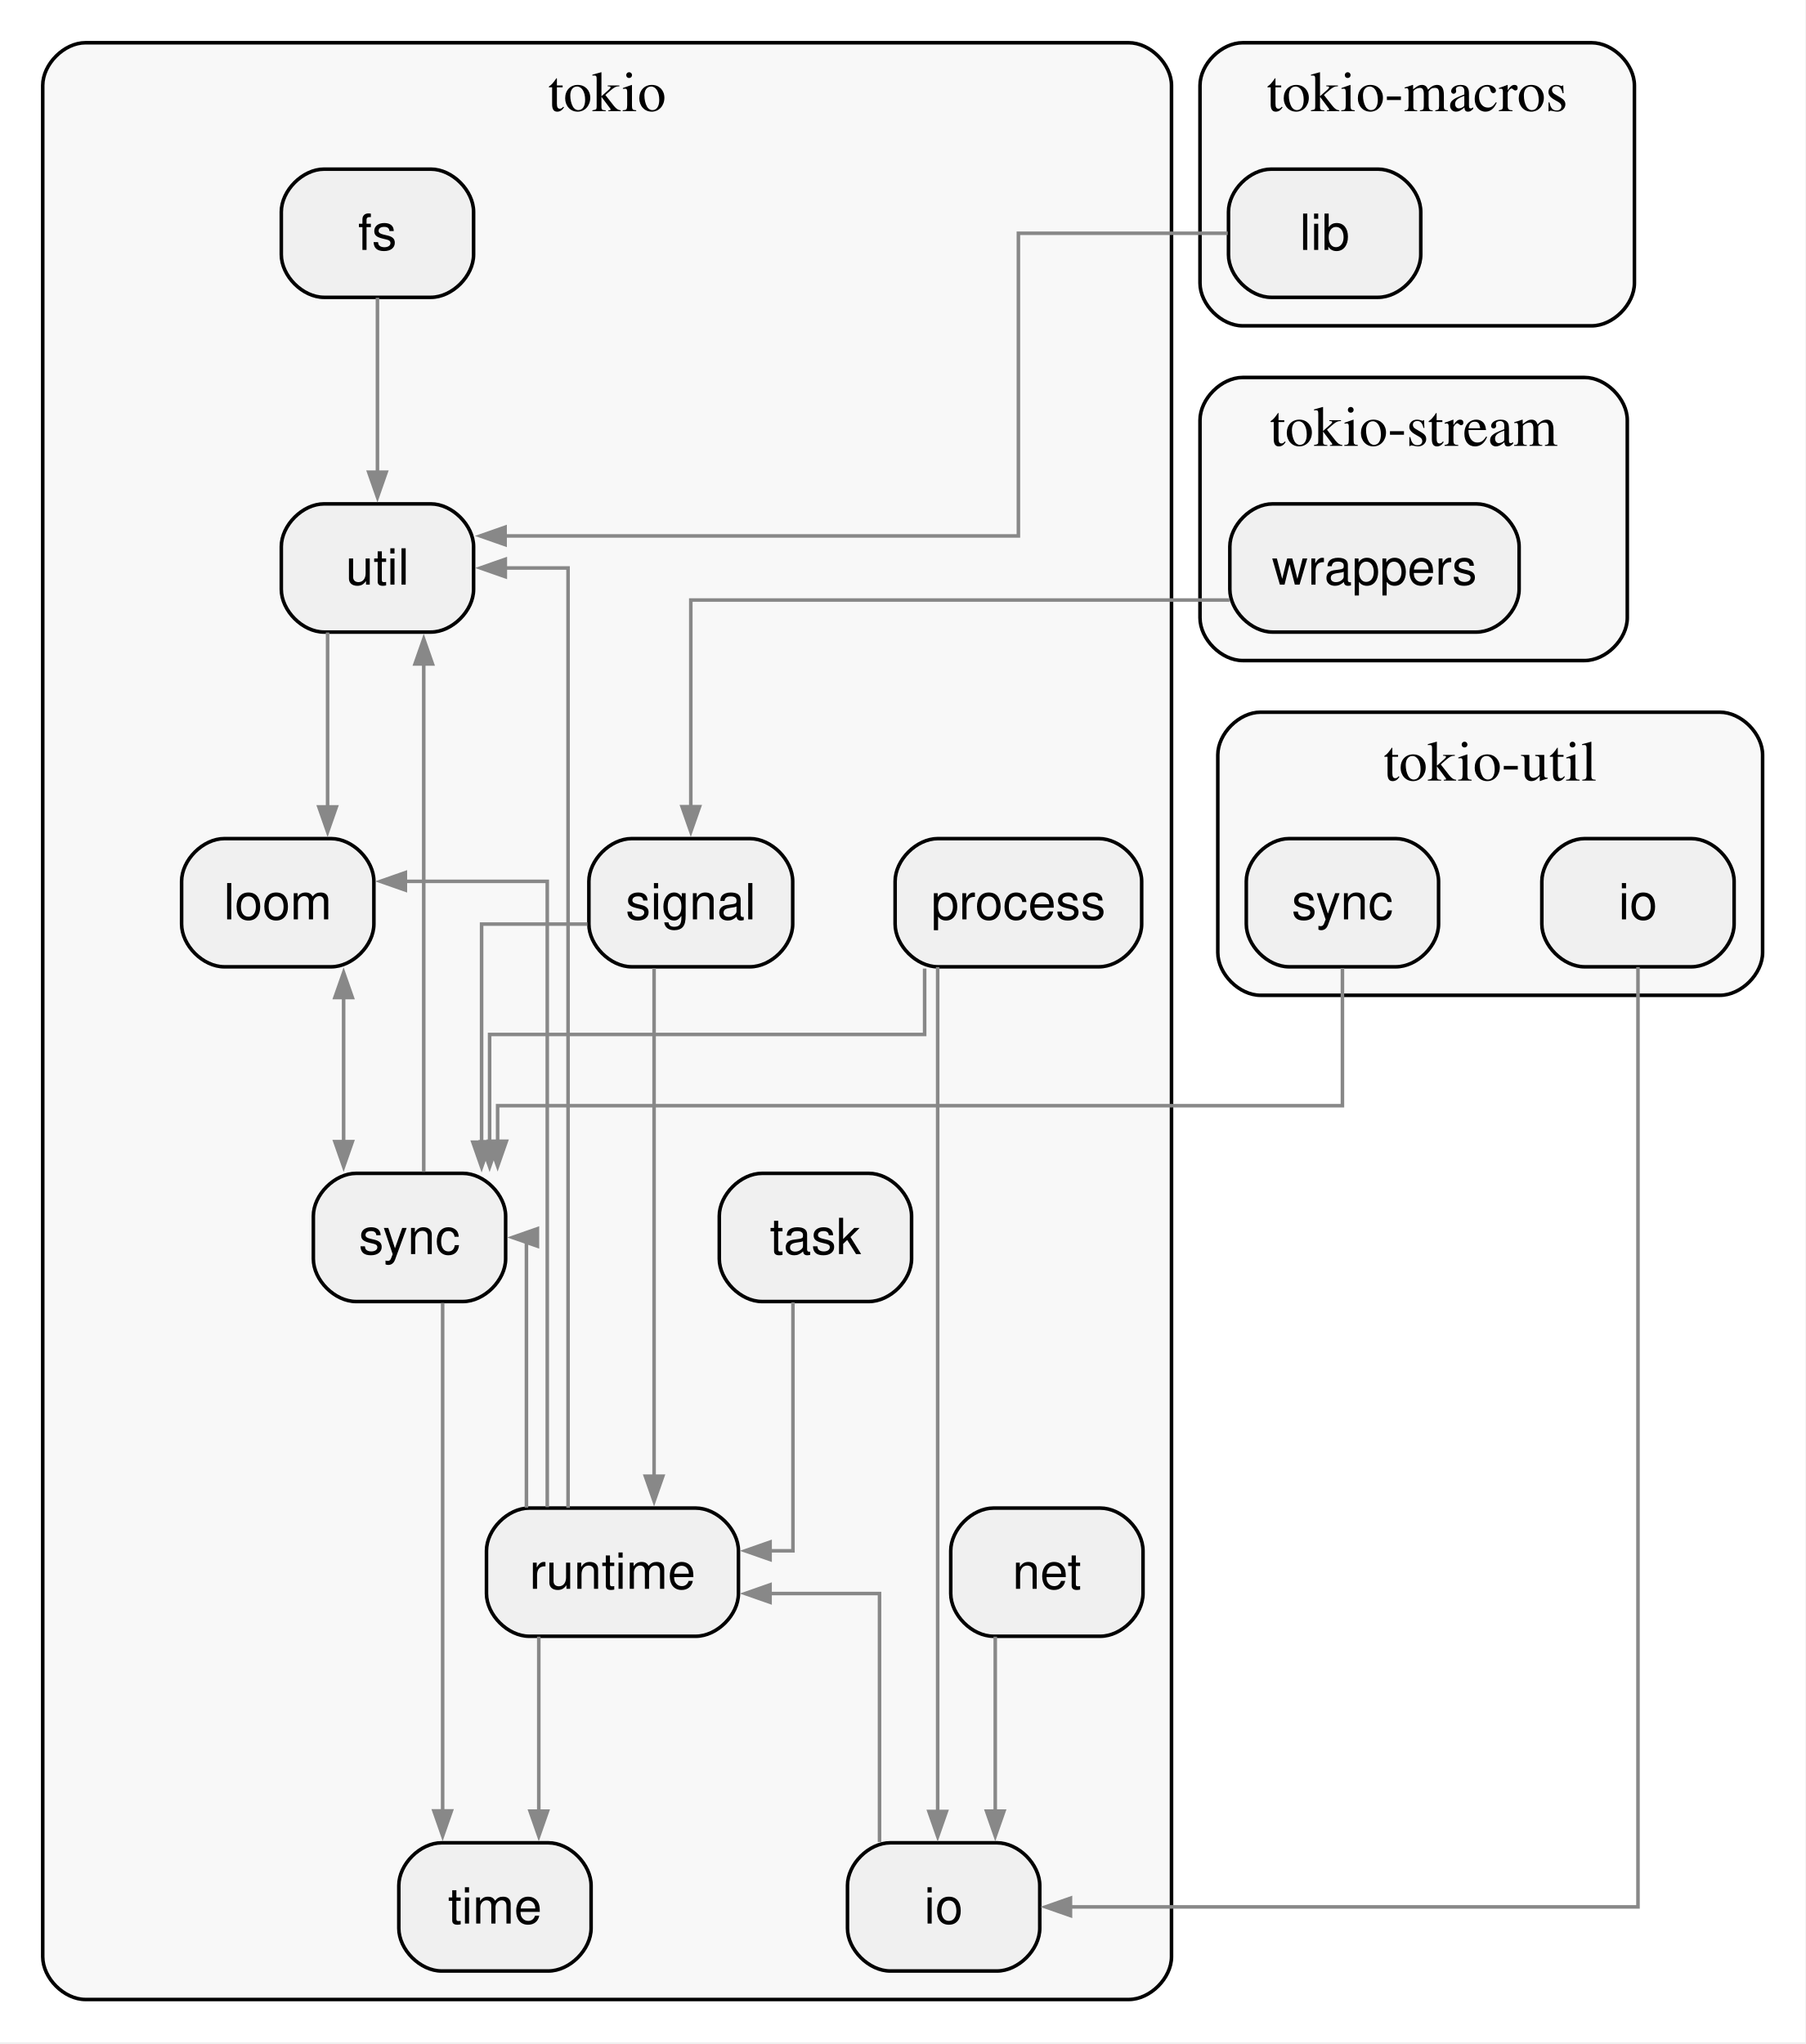
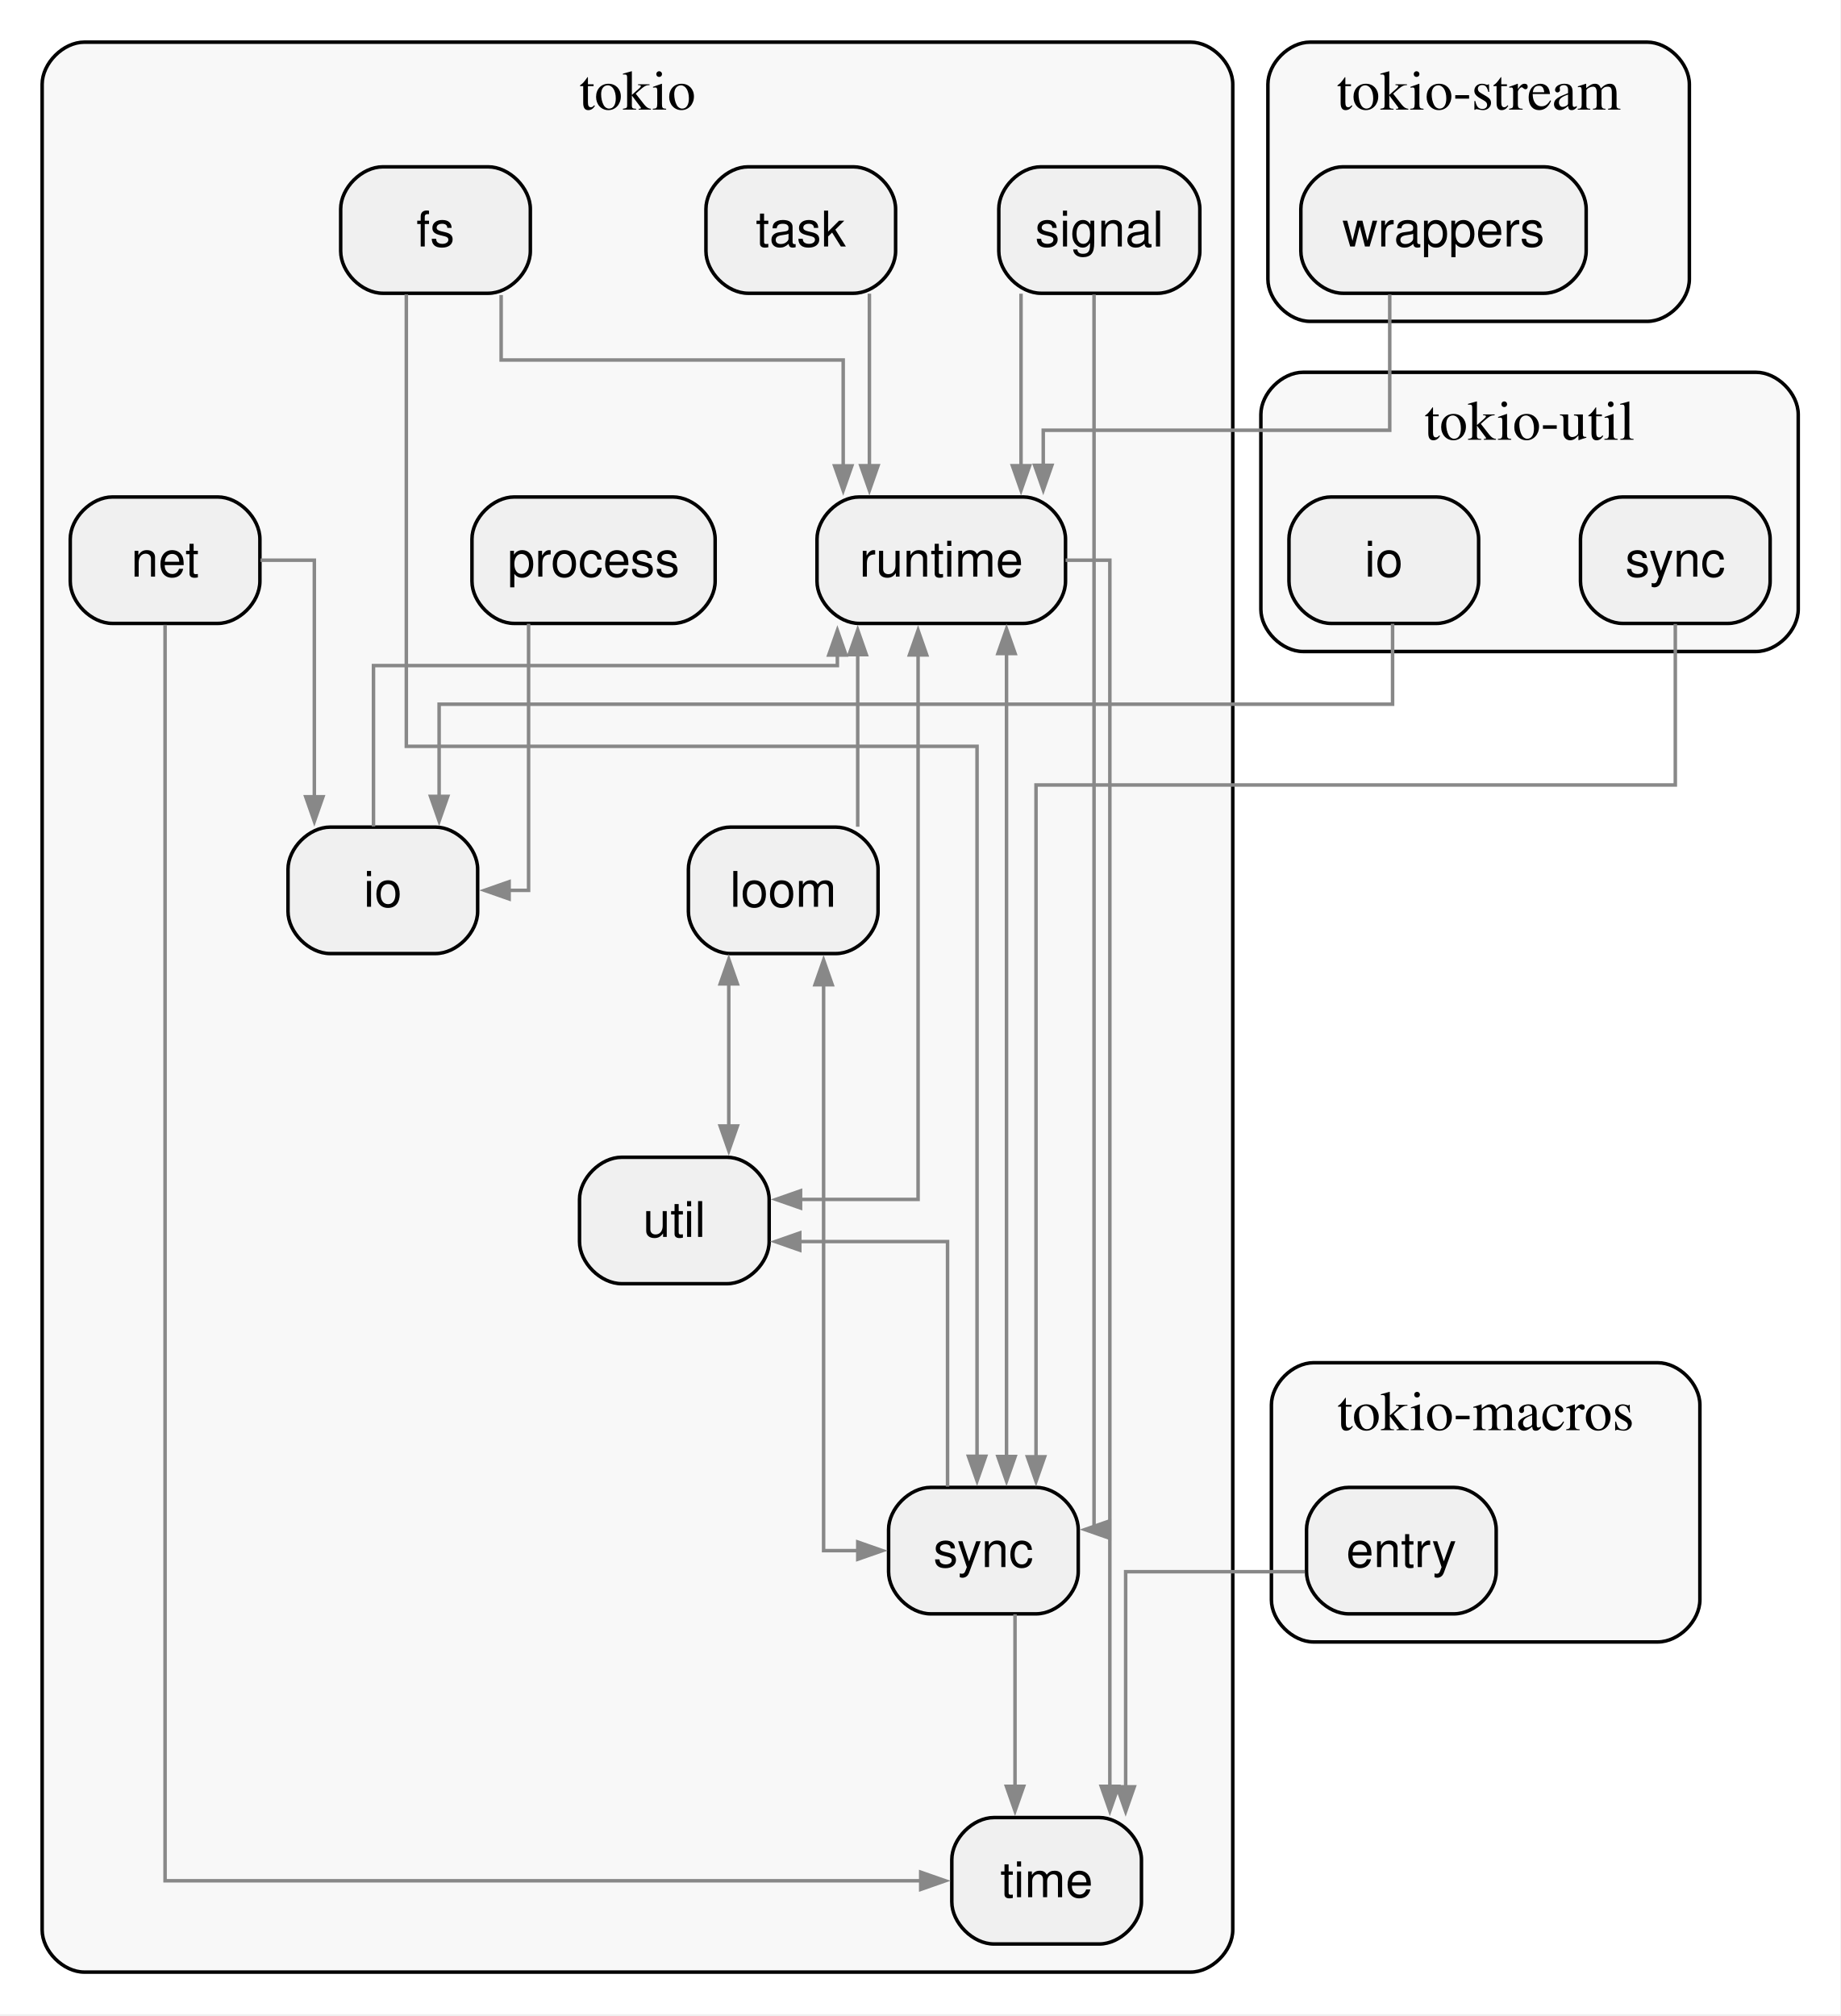
- <svg xmlns="http://www.w3.org/2000/svg" width="507pt" height="574pt" viewBox="0.00 0.00 507.00 574.00">
+ <svg xmlns="http://www.w3.org/2000/svg" width="524pt" height="574pt" viewBox="0.00 0.00 524.00 574.00">
  <g id="graph0" class="graph" transform="scale(1 1) rotate(0) translate(4 569.5)">
-     <polygon fill="white" stroke="none" points="-4,4 -4,-569.5 503,-569.5 503,4 -4,4" />
+     <polygon fill="white" stroke="none" points="-4,4 -4,-569.5 520,-569.5 520,4 -4,4" />
    <g id="clust1" class="cluster">
-       <path fill="#f8f8f8" stroke="black" d="M20,-8C20,-8 313,-8 313,-8 319,-8 325,-14 325,-20 325,-20 325,-545.5 325,-545.5 325,-551.5 319,-557.5 313,-557.5 313,-557.5 20,-557.5 20,-557.5 14,-557.5 8,-551.5 8,-545.5 8,-545.5 8,-20 8,-20 8,-14 14,-8 20,-8" />
-       <text xml:space="preserve" text-anchor="middle" x="166.5" y="-538.3" font-family="Times,serif" font-size="16.00">tokio</text>
+       <path fill="#f8f8f8" stroke="black" d="M20,-8C20,-8 335,-8 335,-8 341,-8 347,-14 347,-20 347,-20 347,-545.5 347,-545.5 347,-551.5 341,-557.5 335,-557.5 335,-557.5 20,-557.5 20,-557.5 14,-557.5 8,-551.5 8,-545.5 8,-545.5 8,-20 8,-20 8,-14 14,-8 20,-8" />
+       <text xml:space="preserve" text-anchor="middle" x="177.5" y="-538.3" font-family="Times,serif" font-size="16.00">tokio</text>
    </g>
    <g id="clust2" class="cluster">
-       <path fill="#f8f8f8" stroke="black" d="M345,-478C345,-478 443,-478 443,-478 449,-478 455,-484 455,-490 455,-490 455,-545.5 455,-545.5 455,-551.5 449,-557.5 443,-557.5 443,-557.5 345,-557.5 345,-557.5 339,-557.5 333,-551.5 333,-545.5 333,-545.5 333,-490 333,-490 333,-484 339,-478 345,-478" />
-       <text xml:space="preserve" text-anchor="middle" x="394" y="-538.3" font-family="Times,serif" font-size="16.00">tokio-macros</text>
+       <path fill="#f8f8f8" stroke="black" d="M370,-102C370,-102 468,-102 468,-102 474,-102 480,-108 480,-114 480,-114 480,-169.5 480,-169.5 480,-175.5 474,-181.5 468,-181.5 468,-181.5 370,-181.5 370,-181.5 364,-181.5 358,-175.5 358,-169.5 358,-169.5 358,-114 358,-114 358,-108 364,-102 370,-102" />
+       <text xml:space="preserve" text-anchor="middle" x="419" y="-162.3" font-family="Times,serif" font-size="16.00">tokio-macros</text>
    </g>
    <g id="clust3" class="cluster">
-       <path fill="#f8f8f8" stroke="black" d="M345,-384C345,-384 441,-384 441,-384 447,-384 453,-390 453,-396 453,-396 453,-451.5 453,-451.5 453,-457.5 447,-463.5 441,-463.5 441,-463.5 345,-463.5 345,-463.5 339,-463.5 333,-457.5 333,-451.5 333,-451.5 333,-396 333,-396 333,-390 339,-384 345,-384" />
-       <text xml:space="preserve" text-anchor="middle" x="393" y="-444.3" font-family="Times,serif" font-size="16.00">tokio-stream</text>
+       <path fill="#f8f8f8" stroke="black" d="M369,-478C369,-478 465,-478 465,-478 471,-478 477,-484 477,-490 477,-490 477,-545.5 477,-545.5 477,-551.5 471,-557.5 465,-557.5 465,-557.5 369,-557.5 369,-557.5 363,-557.5 357,-551.5 357,-545.5 357,-545.5 357,-490 357,-490 357,-484 363,-478 369,-478" />
+       <text xml:space="preserve" text-anchor="middle" x="417" y="-538.3" font-family="Times,serif" font-size="16.00">tokio-stream</text>
    </g>
    <g id="clust4" class="cluster">
-       <path fill="#f8f8f8" stroke="black" d="M350,-290C350,-290 479,-290 479,-290 485,-290 491,-296 491,-302 491,-302 491,-357.5 491,-357.5 491,-363.5 485,-369.5 479,-369.5 479,-369.5 350,-369.5 350,-369.5 344,-369.5 338,-363.5 338,-357.5 338,-357.5 338,-302 338,-302 338,-296 344,-290 350,-290" />
-       <text xml:space="preserve" text-anchor="middle" x="414.5" y="-350.3" font-family="Times,serif" font-size="16.00">tokio-util</text>
+       <path fill="#f8f8f8" stroke="black" d="M367,-384C367,-384 496,-384 496,-384 502,-384 508,-390 508,-396 508,-396 508,-451.5 508,-451.5 508,-457.5 502,-463.5 496,-463.5 496,-463.5 367,-463.5 367,-463.5 361,-463.5 355,-457.5 355,-451.5 355,-451.5 355,-396 355,-396 355,-390 361,-384 367,-384" />
+       <text xml:space="preserve" text-anchor="middle" x="431.5" y="-444.3" font-family="Times,serif" font-size="16.00">tokio-util</text>
    </g>
    <g id="node1" class="node">
-       <path fill="#f0f0f0" stroke="black" d="M117,-522C117,-522 87,-522 87,-522 81,-522 75,-516 75,-510 75,-510 75,-498 75,-498 75,-492 81,-486 87,-486 87,-486 117,-486 117,-486 123,-486 129,-492 129,-498 129,-498 129,-510 129,-510 129,-516 123,-522 117,-522" />
-       <text xml:space="preserve" text-anchor="middle" x="102" y="-499.32" font-family="Helvetica,sans-Serif" font-size="14.00">fs</text>
+       <path fill="#f0f0f0" stroke="black" d="M135,-522C135,-522 105,-522 105,-522 99,-522 93,-516 93,-510 93,-510 93,-498 93,-498 93,-492 99,-486 105,-486 105,-486 135,-486 135,-486 141,-486 147,-492 147,-498 147,-498 147,-510 147,-510 147,-516 141,-522 135,-522" />
+       <text xml:space="preserve" text-anchor="middle" x="120" y="-499.32" font-family="Helvetica,sans-Serif" font-size="14.00">fs</text>
+     </g>
+     <g id="node6" class="node">
+       <path fill="#f0f0f0" stroke="black" d="M287.38,-428C287.38,-428 240.62,-428 240.62,-428 234.62,-428 228.62,-422 228.62,-416 228.62,-416 228.62,-404 228.62,-404 228.62,-398 234.62,-392 240.62,-392 240.62,-392 287.38,-392 287.38,-392 293.38,-392 299.38,-398 299.38,-404 299.38,-404 299.38,-416 299.38,-416 299.38,-422 293.38,-428 287.38,-428" />
+       <text xml:space="preserve" text-anchor="middle" x="264" y="-405.32" font-family="Helvetica,sans-Serif" font-size="14.00">runtime</text>
+     </g>
+     <g id="edge1" class="edge">
+       <path fill="none" stroke="#888888" d="M138.69,-485.5C138.69,-476.25 138.69,-467 138.69,-467 138.69,-467 236.08,-467 236.08,-467 236.08,-467 236.08,-436.86 236.08,-436.86" />
+       <polygon fill="#888888" stroke="#888888" points="238.53,-436.86 236.08,-429.86 233.63,-436.86 238.53,-436.86" />
+     </g>
+     <g id="node8" class="node">
+       <path fill="#f0f0f0" stroke="black" d="M291,-146C291,-146 261,-146 261,-146 255,-146 249,-140 249,-134 249,-134 249,-122 249,-122 249,-116 255,-110 261,-110 261,-110 291,-110 291,-110 297,-110 303,-116 303,-122 303,-122 303,-134 303,-134 303,-140 297,-146 291,-146" />
+       <text xml:space="preserve" text-anchor="middle" x="276" y="-123.33" font-family="Helvetica,sans-Serif" font-size="14.00">sync</text>
+     </g>
+     <g id="edge2" class="edge">
+       <path fill="none" stroke="#888888" d="M111.69,-485.68C111.69,-446.27 111.69,-357 111.69,-357 111.69,-357 274.19,-357 274.19,-357 274.19,-357 274.19,-154.87 274.19,-154.87" />
+       <polygon fill="#888888" stroke="#888888" points="276.64,-154.87 274.19,-147.87 271.74,-154.87 276.64,-154.87" />
+     </g>
+     <g id="node2" class="node">
+       <path fill="#f0f0f0" stroke="black" d="M120,-334C120,-334 90,-334 90,-334 84,-334 78,-328 78,-322 78,-322 78,-310 78,-310 78,-304 84,-298 90,-298 90,-298 120,-298 120,-298 126,-298 132,-304 132,-310 132,-310 132,-322 132,-322 132,-328 126,-334 120,-334" />
+       <text xml:space="preserve" text-anchor="middle" x="105" y="-311.32" font-family="Helvetica,sans-Serif" font-size="14.00">io</text>
+     </g>
+     <g id="edge3" class="edge">
+       <path fill="none" stroke="#888888" d="M102.34,-334.17C102.34,-353.09 102.34,-380 102.34,-380 102.34,-380 234.42,-380 234.42,-380 234.42,-380 234.42,-383 234.42,-383" />
+       <polygon fill="#888888" stroke="#888888" points="231.97,-383 234.42,-390 236.87,-383 231.97,-383" />
+     </g>
+     <g id="node3" class="node">
+       <path fill="#f0f0f0" stroke="black" d="M234,-334C234,-334 204,-334 204,-334 198,-334 192,-328 192,-322 192,-322 192,-310 192,-310 192,-304 198,-298 204,-298 204,-298 234,-298 234,-298 240,-298 246,-304 246,-310 246,-310 246,-322 246,-322 246,-328 240,-334 234,-334" />
+       <text xml:space="preserve" text-anchor="middle" x="219" y="-311.32" font-family="Helvetica,sans-Serif" font-size="14.00">loom</text>
+     </g>
+     <g id="edge4" class="edge">
+       <path fill="none" stroke="#888888" d="M240.21,-334.12C240.21,-334.12 240.21,-383.1 240.21,-383.1" />
+       <polygon fill="#888888" stroke="#888888" points="237.76,-383.1 240.21,-390.1 242.66,-383.1 237.76,-383.1" />
+     </g>
+     <g id="edge5" class="edge">
+       <path fill="none" stroke="#888888" d="M230.5,-289.12C230.5,-289.12 230.5,-128 230.5,-128 230.5,-128 240.23,-128 240.23,-128" />
+       <polygon fill="#888888" stroke="#888888" points="228.05,-289.12 230.5,-296.12 232.95,-289.12 228.05,-289.12" />
+       <polygon fill="#888888" stroke="#888888" points="240.23,-130.45 247.23,-128 240.23,-125.55 240.23,-130.45" />
    </g>
    <g id="node11" class="node">
-       <path fill="#f0f0f0" stroke="black" d="M117,-428C117,-428 87,-428 87,-428 81,-428 75,-422 75,-416 75,-416 75,-404 75,-404 75,-398 81,-392 87,-392 87,-392 117,-392 117,-392 123,-392 129,-398 129,-404 129,-404 129,-416 129,-416 129,-422 123,-428 117,-428" />
-       <text xml:space="preserve" text-anchor="middle" x="102" y="-405.32" font-family="Helvetica,sans-Serif" font-size="14.00">util</text>
+       <path fill="#f0f0f0" stroke="black" d="M203,-240C203,-240 173,-240 173,-240 167,-240 161,-234 161,-228 161,-228 161,-216 161,-216 161,-210 167,-204 173,-204 173,-204 203,-204 203,-204 209,-204 215,-210 215,-216 215,-216 215,-228 215,-228 215,-234 209,-240 203,-240" />
+       <text xml:space="preserve" text-anchor="middle" x="188" y="-217.32" font-family="Helvetica,sans-Serif" font-size="14.00">util</text>
    </g>
-     <g id="edge1" class="edge">
-       <path fill="none" stroke="#888888" d="M102,-485.88C102,-485.88 102,-436.9 102,-436.9" />
-       <polygon fill="#888888" stroke="#888888" points="104.45,-436.9 102,-429.9 99.55,-436.9 104.45,-436.9" />
-     </g>
-     <g id="node2" class="node">
-       <path fill="#f0f0f0" stroke="black" d="M276,-52C276,-52 246,-52 246,-52 240,-52 234,-46 234,-40 234,-40 234,-28 234,-28 234,-22 240,-16 246,-16 246,-16 276,-16 276,-16 282,-16 288,-22 288,-28 288,-28 288,-40 288,-40 288,-46 282,-52 276,-52" />
-       <text xml:space="preserve" text-anchor="middle" x="261" y="-29.32" font-family="Helvetica,sans-Serif" font-size="14.00">io</text>
-     </g>
-     <g id="node6" class="node">
-       <path fill="#f0f0f0" stroke="black" d="M191.38,-146C191.38,-146 144.62,-146 144.62,-146 138.62,-146 132.62,-140 132.62,-134 132.62,-134 132.62,-122 132.62,-122 132.62,-116 138.62,-110 144.62,-110 144.62,-110 191.38,-110 191.38,-110 197.38,-110 203.38,-116 203.38,-122 203.38,-122 203.38,-134 203.38,-134 203.38,-140 197.38,-146 191.38,-146" />
-       <text xml:space="preserve" text-anchor="middle" x="168" y="-123.33" font-family="Helvetica,sans-Serif" font-size="14.00">runtime</text>
-     </g>
-     <g id="edge2" class="edge">
-       <path fill="none" stroke="#888888" d="M243,-52.23C243,-78.01 243,-122 243,-122 243,-122 212.26,-122 212.26,-122" />
-       <polygon fill="#888888" stroke="#888888" points="212.26,-119.55 205.26,-122 212.26,-124.45 212.26,-119.55" />
-     </g>
-     <g id="node3" class="node">
-       <path fill="#f0f0f0" stroke="black" d="M89,-334C89,-334 59,-334 59,-334 53,-334 47,-328 47,-322 47,-322 47,-310 47,-310 47,-304 53,-298 59,-298 59,-298 89,-298 89,-298 95,-298 101,-304 101,-310 101,-310 101,-322 101,-322 101,-328 95,-334 89,-334" />
-       <text xml:space="preserve" text-anchor="middle" x="74" y="-311.32" font-family="Helvetica,sans-Serif" font-size="14.00">loom</text>
-     </g>
-     <g id="node8" class="node">
-       <path fill="#f0f0f0" stroke="black" d="M126,-240C126,-240 96,-240 96,-240 90,-240 84,-234 84,-228 84,-228 84,-216 84,-216 84,-210 90,-204 96,-204 96,-204 126,-204 126,-204 132,-204 138,-210 138,-216 138,-216 138,-228 138,-228 138,-234 132,-240 126,-240" />
-       <text xml:space="preserve" text-anchor="middle" x="111" y="-217.32" font-family="Helvetica,sans-Serif" font-size="14.00">sync</text>
-     </g>
-     <g id="edge3" class="edge">
-       <path fill="none" stroke="#888888" d="M92.5,-289.36C92.5,-289.36 92.5,-248.9 92.5,-248.9" />
-       <polygon fill="#888888" stroke="#888888" points="90.05,-289.36 92.5,-296.36 94.95,-289.36 90.05,-289.36" />
-       <polygon fill="#888888" stroke="#888888" points="94.95,-248.9 92.5,-241.9 90.05,-248.9 94.95,-248.9" />
+     <g id="edge6" class="edge">
+       <path fill="none" stroke="#888888" d="M203.5,-289.36C203.5,-289.36 203.5,-248.9 203.5,-248.9" />
+       <polygon fill="#888888" stroke="#888888" points="201.05,-289.36 203.5,-296.36 205.95,-289.36 201.05,-289.36" />
+       <polygon fill="#888888" stroke="#888888" points="205.95,-248.9 203.5,-241.9 201.05,-248.9 205.95,-248.9" />
    </g>
    <g id="node4" class="node">
-       <path fill="#f0f0f0" stroke="black" d="M305,-146C305,-146 275,-146 275,-146 269,-146 263,-140 263,-134 263,-134 263,-122 263,-122 263,-116 269,-110 275,-110 275,-110 305,-110 305,-110 311,-110 317,-116 317,-122 317,-122 317,-134 317,-134 317,-140 311,-146 305,-146" />
-       <text xml:space="preserve" text-anchor="middle" x="290" y="-123.33" font-family="Helvetica,sans-Serif" font-size="14.00">net</text>
+       <path fill="#f0f0f0" stroke="black" d="M58,-428C58,-428 28,-428 28,-428 22,-428 16,-422 16,-416 16,-416 16,-404 16,-404 16,-398 22,-392 28,-392 28,-392 58,-392 58,-392 64,-392 70,-398 70,-404 70,-404 70,-416 70,-416 70,-422 64,-428 58,-428" />
+       <text xml:space="preserve" text-anchor="middle" x="43" y="-405.32" font-family="Helvetica,sans-Serif" font-size="14.00">net</text>
    </g>
-     <g id="edge5" class="edge">
-       <path fill="none" stroke="#888888" d="M275.5,-109.88C275.5,-109.88 275.5,-60.9 275.5,-60.9" />
-       <polygon fill="#888888" stroke="#888888" points="277.95,-60.9 275.5,-53.9 273.05,-60.9 277.95,-60.9" />
+     <g id="edge8" class="edge">
+       <path fill="none" stroke="#888888" d="M70.16,-410C78.49,-410 85.5,-410 85.5,-410 85.5,-410 85.5,-342.64 85.5,-342.64" />
+       <polygon fill="#888888" stroke="#888888" points="87.95,-342.64 85.5,-335.64 83.05,-342.64 87.95,-342.64" />
+     </g>
+     <g id="node10" class="node">
+       <path fill="#f0f0f0" stroke="black" d="M309,-52C309,-52 279,-52 279,-52 273,-52 267,-46 267,-40 267,-40 267,-28 267,-28 267,-22 273,-16 279,-16 279,-16 309,-16 309,-16 315,-16 321,-22 321,-28 321,-28 321,-40 321,-40 321,-46 315,-52 309,-52" />
+       <text xml:space="preserve" text-anchor="middle" x="294" y="-29.32" font-family="Helvetica,sans-Serif" font-size="14.00">time</text>
+     </g>
+     <g id="edge9" class="edge">
+       <path fill="none" stroke="#888888" d="M43,-391.61C43,-316.12 43,-34 43,-34 43,-34 258.15,-34 258.15,-34" />
+       <polygon fill="#888888" stroke="#888888" points="258.15,-36.45 265.15,-34 258.15,-31.55 258.15,-36.45" />
    </g>
    <g id="node5" class="node">
-       <path fill="#f0f0f0" stroke="black" d="M304.62,-334C304.62,-334 259.38,-334 259.38,-334 253.38,-334 247.38,-328 247.38,-322 247.38,-322 247.38,-310 247.38,-310 247.38,-304 253.38,-298 259.38,-298 259.38,-298 304.62,-298 304.62,-298 310.62,-298 316.62,-304 316.62,-310 316.62,-310 316.62,-322 316.62,-322 316.62,-328 310.62,-334 304.62,-334" />
-       <text xml:space="preserve" text-anchor="middle" x="282" y="-311.32" font-family="Helvetica,sans-Serif" font-size="14.00">process</text>
+       <path fill="#f0f0f0" stroke="black" d="M187.62,-428C187.62,-428 142.38,-428 142.38,-428 136.38,-428 130.38,-422 130.38,-416 130.38,-416 130.38,-404 130.38,-404 130.38,-398 136.38,-392 142.38,-392 142.38,-392 187.62,-392 187.62,-392 193.62,-392 199.62,-398 199.62,-404 199.62,-404 199.62,-416 199.62,-416 199.62,-422 193.62,-428 187.62,-428" />
+       <text xml:space="preserve" text-anchor="middle" x="165" y="-405.32" font-family="Helvetica,sans-Serif" font-size="14.00">process</text>
    </g>
-     <g id="edge6" class="edge">
-       <path fill="none" stroke="#888888" d="M259.33,-297.93C259.33,-297.93 259.33,-60.8 259.33,-60.8" />
-       <polygon fill="#888888" stroke="#888888" points="261.78,-60.8 259.33,-53.8 256.88,-60.8 261.78,-60.8" />
+     <g id="edge10" class="edge">
+       <path fill="none" stroke="#888888" d="M146.5,-391.88C146.5,-364.56 146.5,-316 146.5,-316 146.5,-316 140.96,-316 140.96,-316" />
+       <polygon fill="#888888" stroke="#888888" points="140.96,-313.55 133.96,-316 140.96,-318.45 140.96,-313.55" />
+     </g>
+     <g id="edge13" class="edge">
+       <path fill="none" stroke="#888888" d="M282.58,-383.42C282.58,-383.42 282.58,-154.8 282.58,-154.8" />
+       <polygon fill="#888888" stroke="#888888" points="280.13,-383.42 282.58,-390.42 285.03,-383.42 280.13,-383.42" />
+       <polygon fill="#888888" stroke="#888888" points="285.03,-154.8 282.58,-147.8 280.13,-154.8 285.03,-154.8" />
+     </g>
+     <g id="edge14" class="edge">
+       <path fill="none" stroke="#888888" d="M299.39,-410C306.58,-410 312,-410 312,-410 312,-410 312,-60.9 312,-60.9" />
+       <polygon fill="#888888" stroke="#888888" points="314.45,-60.9 312,-53.9 309.55,-60.9 314.45,-60.9" />
+     </g>
+     <g id="edge15" class="edge">
+       <path fill="none" stroke="#888888" d="M257.4,-383.03C257.4,-383.03 257.4,-228 257.4,-228 257.4,-228 223.94,-228 223.94,-228" />
+       <polygon fill="#888888" stroke="#888888" points="254.95,-383.03 257.4,-390.03 259.85,-383.03 254.95,-383.03" />
+       <polygon fill="#888888" stroke="#888888" points="223.94,-225.55 216.94,-228 223.94,-230.45 223.94,-225.55" />
+     </g>
+     <g id="node7" class="node">
+       <path fill="#f0f0f0" stroke="black" d="M325.62,-522C325.62,-522 292.38,-522 292.38,-522 286.38,-522 280.38,-516 280.38,-510 280.38,-510 280.38,-498 280.38,-498 280.38,-492 286.38,-486 292.38,-486 292.38,-486 325.62,-486 325.62,-486 331.62,-486 337.62,-492 337.62,-498 337.62,-498 337.62,-510 337.62,-510 337.62,-516 331.62,-522 325.62,-522" />
+       <text xml:space="preserve" text-anchor="middle" x="309" y="-499.32" font-family="Helvetica,sans-Serif" font-size="14.00">signal</text>
+     </g>
+     <g id="edge16" class="edge">
+       <path fill="none" stroke="#888888" d="M286.71,-485.88C286.71,-485.88 286.71,-436.9 286.71,-436.9" />
+       <polygon fill="#888888" stroke="#888888" points="289.16,-436.9 286.71,-429.9 284.26,-436.9 289.16,-436.9" />
+     </g>
+     <g id="edge17" class="edge">
+       <path fill="none" stroke="#888888" d="M307.5,-485.65C307.5,-410.99 307.5,-134 307.5,-134 307.5,-134 307.09,-134 307.09,-134" />
+       <polygon fill="#888888" stroke="#888888" points="311.9,-131.55 304.9,-134 311.9,-136.45 311.9,-131.55" />
+     </g>
+     <g id="edge21" class="edge">
+       <path fill="none" stroke="#888888" d="M285,-109.88C285,-109.88 285,-60.9 285,-60.9" />
+       <polygon fill="#888888" stroke="#888888" points="287.45,-60.9 285,-53.9 282.55,-60.9 287.45,-60.9" />
+     </g>
+     <g id="edge22" class="edge">
+       <path fill="none" stroke="#888888" d="M265.79,-146.23C265.79,-172.01 265.79,-216 265.79,-216 265.79,-216 223.72,-216 223.72,-216" />
+       <polygon fill="#888888" stroke="#888888" points="223.72,-213.55 216.72,-216 223.72,-218.45 223.72,-213.55" />
+     </g>
+     <g id="node9" class="node">
+       <path fill="#f0f0f0" stroke="black" d="M239,-522C239,-522 209,-522 209,-522 203,-522 197,-516 197,-510 197,-510 197,-498 197,-498 197,-492 203,-486 209,-486 209,-486 239,-486 239,-486 245,-486 251,-492 251,-498 251,-498 251,-510 251,-510 251,-516 245,-522 239,-522" />
+       <text xml:space="preserve" text-anchor="middle" x="224" y="-499.32" font-family="Helvetica,sans-Serif" font-size="14.00">task</text>
+     </g>
+     <g id="edge23" class="edge">
+       <path fill="none" stroke="#888888" d="M243.54,-485.88C243.54,-485.88 243.54,-436.9 243.54,-436.9" />
+       <polygon fill="#888888" stroke="#888888" points="245.99,-436.9 243.54,-429.9 241.09,-436.9 245.99,-436.9" />
+     </g>
+     <g id="node12" class="node">
+       <path fill="#f0f0f0" stroke="black" d="M410,-146C410,-146 380,-146 380,-146 374,-146 368,-140 368,-134 368,-134 368,-122 368,-122 368,-116 374,-110 380,-110 380,-110 410,-110 410,-110 416,-110 422,-116 422,-122 422,-122 422,-134 422,-134 422,-140 416,-146 410,-146" />
+       <text xml:space="preserve" text-anchor="middle" x="395" y="-123.33" font-family="Helvetica,sans-Serif" font-size="14.00">entry</text>
    </g>
    <g id="edge7" class="edge">
-       <path fill="none" stroke="#888888" d="M255.67,-297.5C255.67,-288.25 255.67,-279 255.67,-279 255.67,-279 133.5,-279 133.5,-279 133.5,-279 133.5,-248.86 133.5,-248.86" />
-       <polygon fill="#888888" stroke="#888888" points="135.95,-248.86 133.5,-241.86 131.05,-248.86 135.95,-248.86" />
+       <path fill="none" stroke="#888888" d="M367.54,-122C344.91,-122 316.5,-122 316.5,-122 316.5,-122 316.5,-60.75 316.5,-60.75" />
+       <polygon fill="#888888" stroke="#888888" points="318.95,-60.75 316.5,-53.75 314.05,-60.75 318.95,-60.75" />
    </g>
-     <g id="edge9" class="edge">
-       <path fill="none" stroke="#888888" d="M149.69,-146.25C149.69,-194.54 149.69,-322 149.69,-322 149.69,-322 109.84,-322 109.84,-322" />
-       <polygon fill="#888888" stroke="#888888" points="109.84,-319.55 102.84,-322 109.84,-324.45 109.84,-319.55" />
-     </g>
-     <g id="edge10" class="edge">
-       <path fill="none" stroke="#888888" d="M143.84,-146.12C143.84,-173.44 143.84,-222 143.84,-222 143.84,-222 143.3,-222 143.3,-222" />
-       <polygon fill="#888888" stroke="#888888" points="146.93,-219.55 139.93,-222 146.93,-224.45 146.93,-219.55" />
-     </g>
-     <g id="node10" class="node">
-       <path fill="#f0f0f0" stroke="black" d="M150,-52C150,-52 120,-52 120,-52 114,-52 108,-46 108,-40 108,-40 108,-28 108,-28 108,-22 114,-16 120,-16 120,-16 150,-16 150,-16 156,-16 162,-22 162,-28 162,-28 162,-40 162,-40 162,-46 156,-52 150,-52" />
-       <text xml:space="preserve" text-anchor="middle" x="135" y="-29.32" font-family="Helvetica,sans-Serif" font-size="14.00">time</text>
-     </g>
-     <g id="edge11" class="edge">
-       <path fill="none" stroke="#888888" d="M147.31,-109.88C147.31,-109.88 147.31,-60.9 147.31,-60.9" />
-       <polygon fill="#888888" stroke="#888888" points="149.76,-60.9 147.31,-53.9 144.86,-60.9 149.76,-60.9" />
-     </g>
-     <g id="edge12" class="edge">
-       <path fill="none" stroke="#888888" d="M155.53,-146.07C155.53,-208.31 155.53,-410 155.53,-410 155.53,-410 137.91,-410 137.91,-410" />
-       <polygon fill="#888888" stroke="#888888" points="137.91,-407.55 130.91,-410 137.91,-412.45 137.91,-407.55" />
-     </g>
-     <g id="node7" class="node">
-       <path fill="#f0f0f0" stroke="black" d="M206.62,-334C206.62,-334 173.38,-334 173.38,-334 167.38,-334 161.38,-328 161.38,-322 161.38,-322 161.38,-310 161.38,-310 161.38,-304 167.38,-298 173.38,-298 173.38,-298 206.62,-298 206.62,-298 212.62,-298 218.62,-304 218.62,-310 218.62,-310 218.62,-322 218.62,-322 218.62,-328 212.62,-334 206.62,-334" />
-       <text xml:space="preserve" text-anchor="middle" x="190" y="-311.32" font-family="Helvetica,sans-Serif" font-size="14.00">signal</text>
-     </g>
-     <g id="edge13" class="edge">
-       <path fill="none" stroke="#888888" d="M179.69,-297.63C179.69,-297.63 179.69,-154.96 179.69,-154.96" />
-       <polygon fill="#888888" stroke="#888888" points="182.14,-154.96 179.69,-147.96 177.24,-154.96 182.14,-154.96" />
-     </g>
-     <g id="edge14" class="edge">
-       <path fill="none" stroke="#888888" d="M160.97,-310C146.17,-310 131.25,-310 131.25,-310 131.25,-310 131.25,-248.75 131.25,-248.75" />
-       <polygon fill="#888888" stroke="#888888" points="133.7,-248.75 131.25,-241.75 128.8,-248.75 133.7,-248.75" />
+     <g id="node13" class="node">
+       <path fill="#f0f0f0" stroke="black" d="M435.62,-522C435.62,-522 378.38,-522 378.38,-522 372.38,-522 366.38,-516 366.38,-510 366.38,-510 366.38,-498 366.38,-498 366.38,-492 372.38,-486 378.38,-486 378.38,-486 435.62,-486 435.62,-486 441.62,-486 447.62,-492 447.62,-498 447.62,-498 447.62,-510 447.62,-510 447.62,-516 441.62,-522 435.62,-522" />
+       <text xml:space="preserve" text-anchor="middle" x="407" y="-499.32" font-family="Helvetica,sans-Serif" font-size="14.00">wrappers</text>
    </g>
    <g id="edge18" class="edge">
-       <path fill="none" stroke="#888888" d="M120.31,-203.63C120.31,-203.63 120.31,-60.96 120.31,-60.96" />
-       <polygon fill="#888888" stroke="#888888" points="122.76,-60.96 120.31,-53.96 117.86,-60.96 122.76,-60.96" />
-     </g>
-     <g id="edge19" class="edge">
-       <path fill="none" stroke="#888888" d="M115,-240.37C115,-240.37 115,-383.04 115,-383.04" />
-       <polygon fill="#888888" stroke="#888888" points="112.55,-383.04 115,-390.04 117.45,-383.04 112.55,-383.04" />
-     </g>
-     <g id="node9" class="node">
-       <path fill="#f0f0f0" stroke="black" d="M240,-240C240,-240 210,-240 210,-240 204,-240 198,-234 198,-228 198,-228 198,-216 198,-216 198,-210 204,-204 210,-204 210,-204 240,-204 240,-204 246,-204 252,-210 252,-216 252,-216 252,-228 252,-228 252,-234 246,-240 240,-240" />
-       <text xml:space="preserve" text-anchor="middle" x="225" y="-217.32" font-family="Helvetica,sans-Serif" font-size="14.00">task</text>
-     </g>
-     <g id="edge20" class="edge">
-       <path fill="none" stroke="#888888" d="M218.69,-203.77C218.69,-177.99 218.69,-134 218.69,-134 218.69,-134 212.27,-134 212.27,-134" />
-       <polygon fill="#888888" stroke="#888888" points="212.27,-131.55 205.27,-134 212.27,-136.45 212.27,-131.55" />
-     </g>
-     <g id="edge21" class="edge">
-       <path fill="none" stroke="#888888" d="M88,-391.88C88,-391.88 88,-342.9 88,-342.9" />
-       <polygon fill="#888888" stroke="#888888" points="90.45,-342.9 88,-335.9 85.55,-342.9 90.45,-342.9" />
-     </g>
-     <g id="node12" class="node">
-       <path fill="#f0f0f0" stroke="black" d="M383,-522C383,-522 353,-522 353,-522 347,-522 341,-516 341,-510 341,-510 341,-498 341,-498 341,-492 347,-486 353,-486 353,-486 383,-486 383,-486 389,-486 395,-492 395,-498 395,-498 395,-510 395,-510 395,-516 389,-522 383,-522" />
-       <text xml:space="preserve" text-anchor="middle" x="368" y="-499.32" font-family="Helvetica,sans-Serif" font-size="14.00">lib</text>
-     </g>
-     <g id="edge4" class="edge">
-       <path fill="none" stroke="#888888" d="M340.79,-504C315.59,-504 282,-504 282,-504 282,-504 282,-419 282,-419 282,-419 137.85,-419 137.85,-419" />
-       <polygon fill="#888888" stroke="#888888" points="137.85,-416.55 130.85,-419 137.85,-421.45 137.85,-416.55" />
-     </g>
-     <g id="node13" class="node">
-       <path fill="#f0f0f0" stroke="black" d="M410.62,-428C410.62,-428 353.38,-428 353.38,-428 347.38,-428 341.38,-422 341.38,-416 341.38,-416 341.38,-404 341.38,-404 341.38,-398 347.38,-392 353.38,-392 353.38,-392 410.62,-392 410.62,-392 416.62,-392 422.62,-398 422.62,-404 422.62,-404 422.62,-416 422.62,-416 422.62,-422 416.62,-428 410.62,-428" />
-       <text xml:space="preserve" text-anchor="middle" x="382" y="-405.32" font-family="Helvetica,sans-Serif" font-size="14.00">wrappers</text>
-     </g>
-     <g id="edge15" class="edge">
-       <path fill="none" stroke="#888888" d="M341.28,-401C284.92,-401 190,-401 190,-401 190,-401 190,-342.96 190,-342.96" />
-       <polygon fill="#888888" stroke="#888888" points="192.45,-342.96 190,-335.96 187.55,-342.96 192.45,-342.96" />
+       <path fill="none" stroke="#888888" d="M391.69,-485.65C391.69,-468.99 391.69,-447 391.69,-447 391.69,-447 293.04,-447 293.04,-447 293.04,-447 293.04,-437.01 293.04,-437.01" />
+       <polygon fill="#888888" stroke="#888888" points="295.49,-437.01 293.04,-430.01 290.59,-437.01 295.49,-437.01" />
    </g>
    <g id="node14" class="node">
-       <path fill="#f0f0f0" stroke="black" d="M471,-334C471,-334 441,-334 441,-334 435,-334 429,-328 429,-322 429,-322 429,-310 429,-310 429,-304 435,-298 441,-298 441,-298 471,-298 471,-298 477,-298 483,-304 483,-310 483,-310 483,-322 483,-322 483,-328 477,-334 471,-334" />
-       <text xml:space="preserve" text-anchor="middle" x="456" y="-311.32" font-family="Helvetica,sans-Serif" font-size="14.00">io</text>
+       <path fill="#f0f0f0" stroke="black" d="M405,-428C405,-428 375,-428 375,-428 369,-428 363,-422 363,-416 363,-416 363,-404 363,-404 363,-398 369,-392 375,-392 375,-392 405,-392 405,-392 411,-392 417,-398 417,-404 417,-404 417,-416 417,-416 417,-422 411,-428 405,-428" />
+       <text xml:space="preserve" text-anchor="middle" x="390" y="-405.32" font-family="Helvetica,sans-Serif" font-size="14.00">io</text>
    </g>
-     <g id="edge24" class="edge">
-       <path fill="none" stroke="#888888" d="M456,-297.93C456,-235.69 456,-34 456,-34 456,-34 296.63,-34 296.63,-34" />
-       <polygon fill="#888888" stroke="#888888" points="296.63,-31.55 289.63,-34 296.63,-36.45 296.63,-31.55" />
+     <g id="edge27" class="edge">
+       <path fill="none" stroke="#888888" d="M392.5,-391.9C392.5,-380.91 392.5,-369 392.5,-369 392.5,-369 121.03,-369 121.03,-369 121.03,-369 121.03,-342.75 121.03,-342.75" />
+       <polygon fill="#888888" stroke="#888888" points="123.48,-342.75 121.03,-335.75 118.58,-342.75 123.48,-342.75" />
    </g>
    <g id="node15" class="node">
-       <path fill="#f0f0f0" stroke="black" d="M388,-334C388,-334 358,-334 358,-334 352,-334 346,-328 346,-322 346,-322 346,-310 346,-310 346,-304 352,-298 358,-298 358,-298 388,-298 388,-298 394,-298 400,-304 400,-310 400,-310 400,-322 400,-322 400,-328 394,-334 388,-334" />
-       <text xml:space="preserve" text-anchor="middle" x="373" y="-311.32" font-family="Helvetica,sans-Serif" font-size="14.00">sync</text>
+       <path fill="#f0f0f0" stroke="black" d="M488,-428C488,-428 458,-428 458,-428 452,-428 446,-422 446,-416 446,-416 446,-404 446,-404 446,-398 452,-392 458,-392 458,-392 488,-392 488,-392 494,-392 500,-398 500,-404 500,-404 500,-416 500,-416 500,-422 494,-428 488,-428" />
+       <text xml:space="preserve" text-anchor="middle" x="473" y="-405.32" font-family="Helvetica,sans-Serif" font-size="14.00">sync</text>
    </g>
-     <g id="edge25" class="edge">
-       <path fill="none" stroke="#888888" d="M373,-297.65C373,-280.99 373,-259 373,-259 373,-259 135.75,-259 135.75,-259 135.75,-259 135.75,-249.01 135.75,-249.01" />
-       <polygon fill="#888888" stroke="#888888" points="138.2,-249.01 135.75,-242.01 133.3,-249.01 138.2,-249.01" />
+     <g id="edge28" class="edge">
+       <path fill="none" stroke="#888888" d="M473,-391.83C473,-372.91 473,-346 473,-346 473,-346 290.98,-346 290.98,-346 290.98,-346 290.98,-154.73 290.98,-154.73" />
+       <polygon fill="#888888" stroke="#888888" points="293.43,-154.73 290.98,-147.73 288.53,-154.73 293.43,-154.73" />
    </g>
  </g>
</svg>
